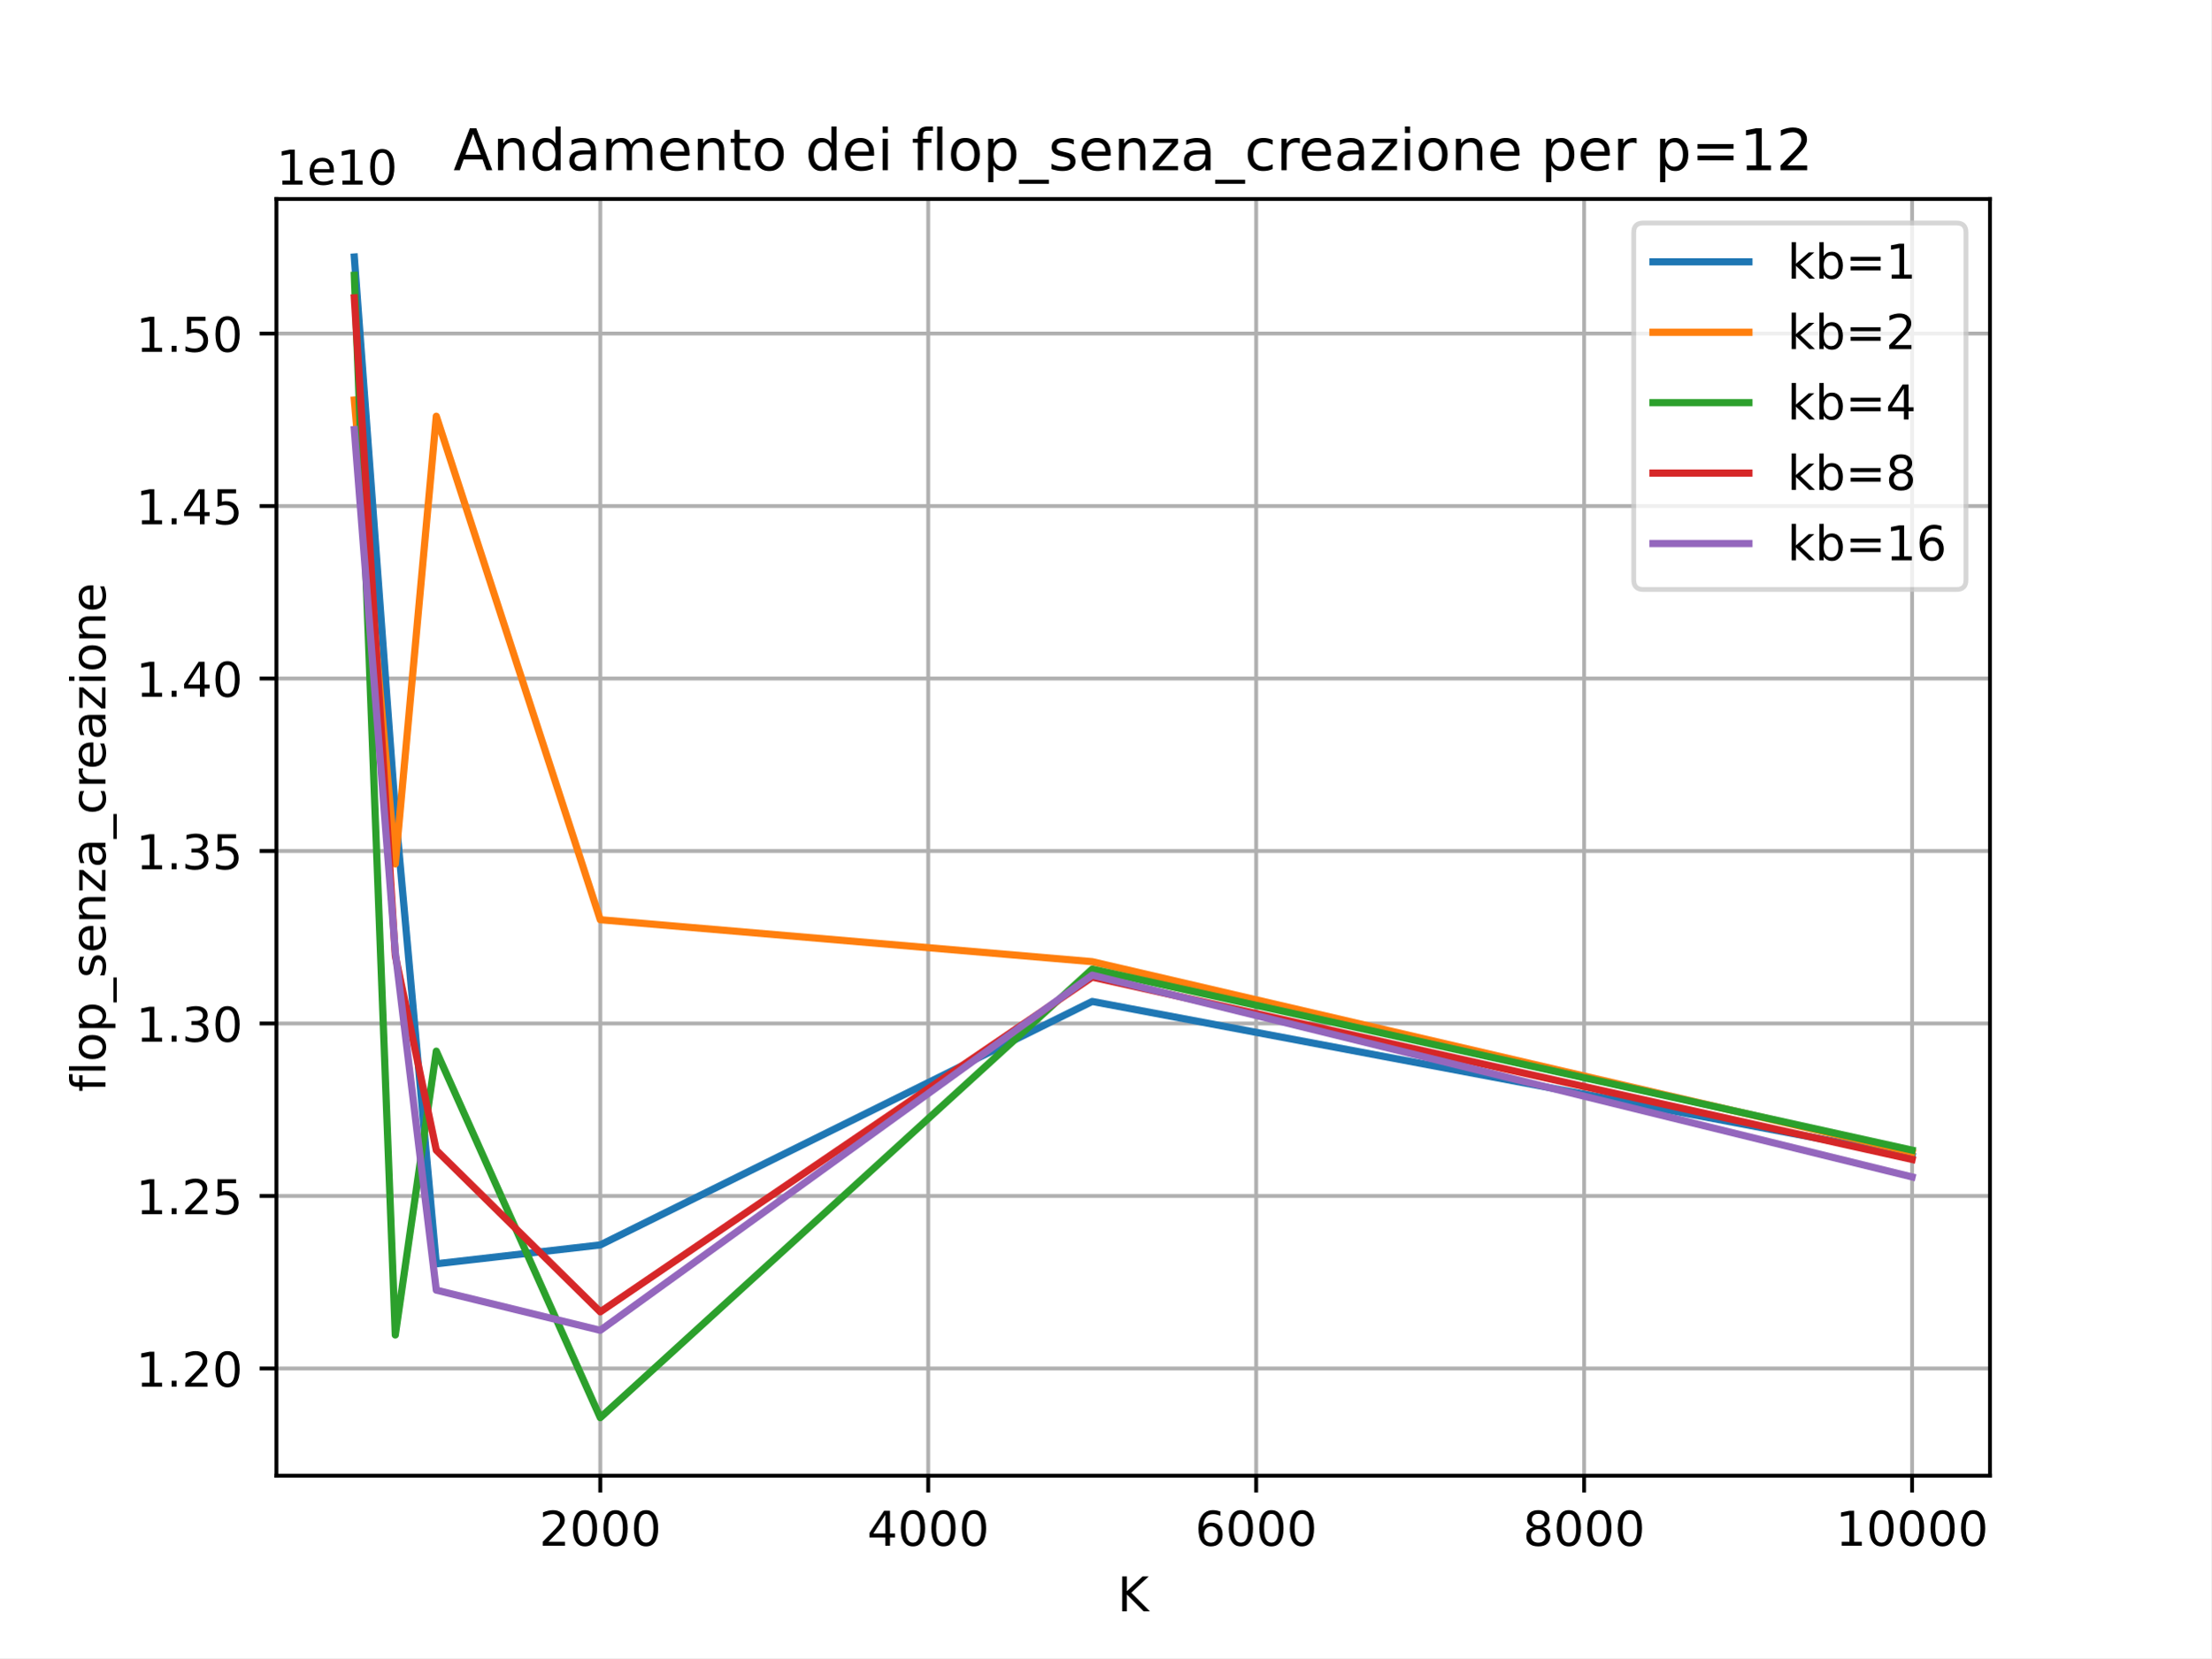
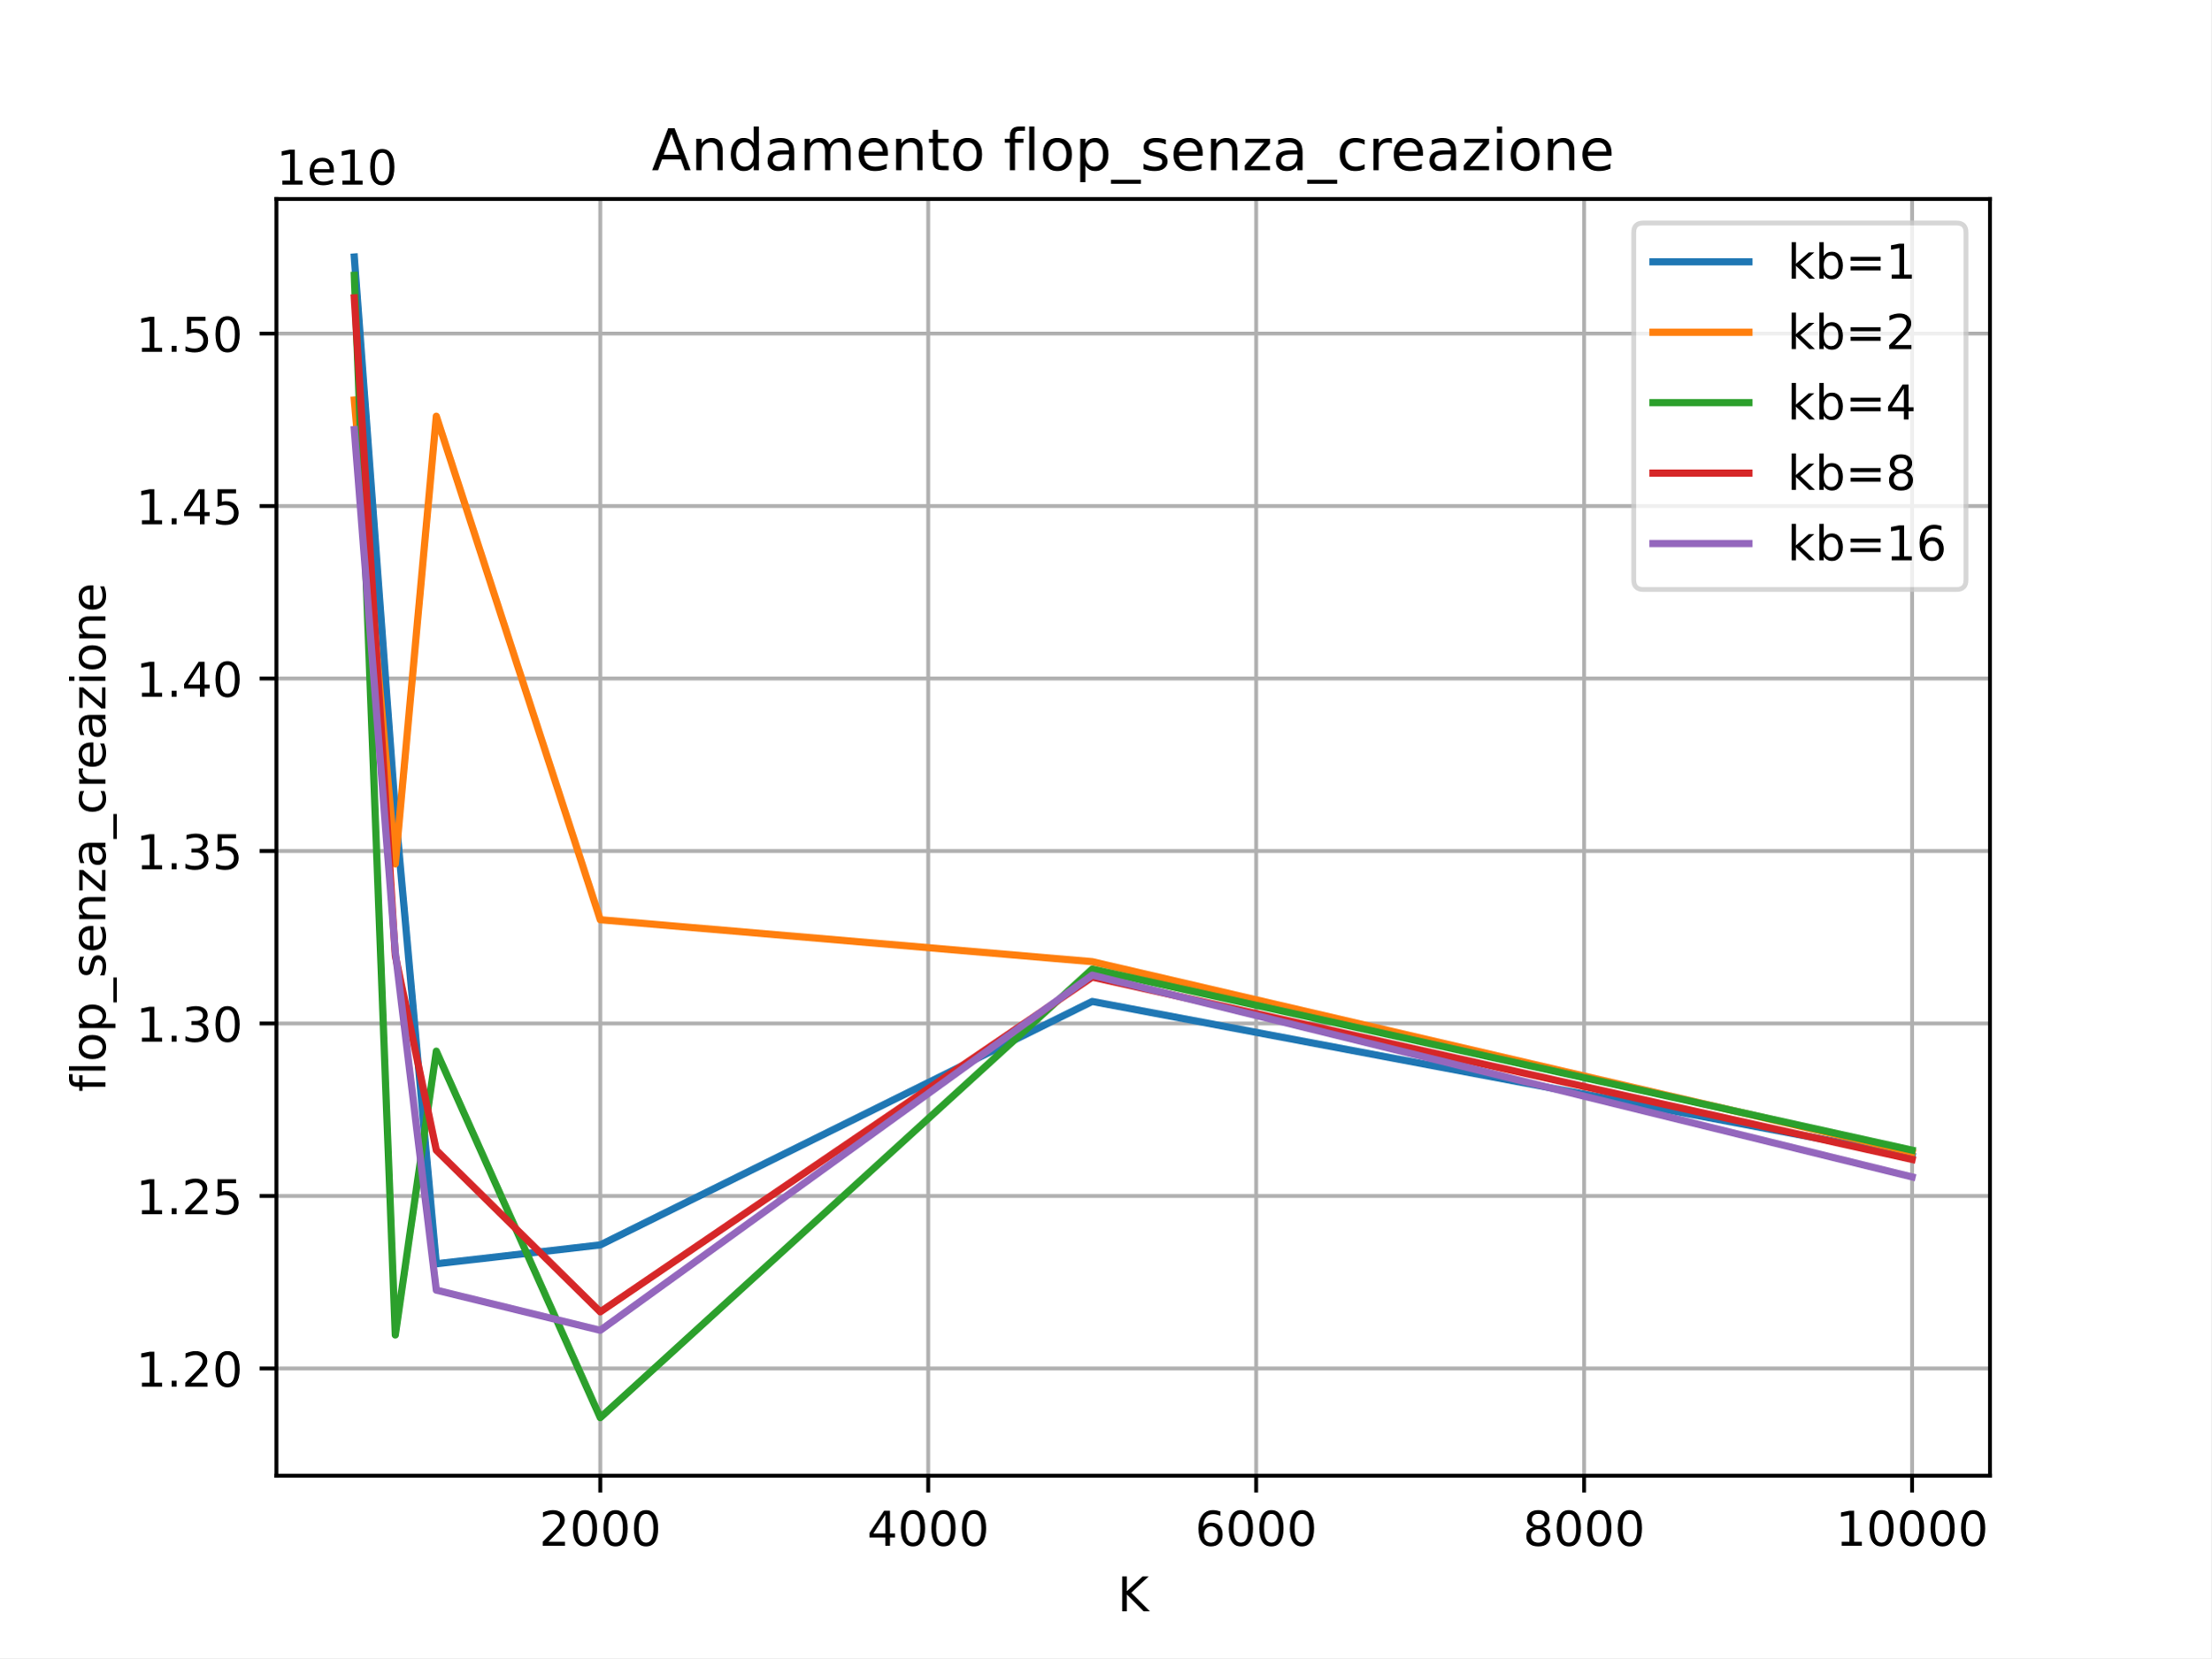
<svg xmlns="http://www.w3.org/2000/svg" xmlns:xlink="http://www.w3.org/1999/xlink" width="460.8pt" height="345.6pt" viewBox="0 0 460.8 345.6" version="1.1">
  <defs>
    <style type="text/css">*{stroke-linejoin: round; stroke-linecap: butt}</style>
  </defs>
  <g id="figure_1">
    <g id="patch_1">
      <path d="M 0 345.6  L 460.8 345.6  L 460.8 0  L 0 0  z " style="fill: #ffffff" />
    </g>
    <g id="axes_1">
      <g id="patch_2">
        <path d="M 57.6 307.584  L 414.72 307.584  L 414.72 41.472  L 57.6 41.472  z " style="fill: #ffffff" />
      </g>
      <g id="matplotlib.axis_1">
        <g id="xtick_1">
          <g id="line2d_1">
-             <path d="M 125.094 307.584  L 125.094 41.472  " clip-path="url(#pec895edf05)" style="fill: none; stroke: #b0b0b0; stroke-width: 0.8; stroke-linecap: square" />
+             <path d="M 125.094 307.584  L 125.094 41.472  " clip-path="url(#p3fd5d55b97)" style="fill: none; stroke: #b0b0b0; stroke-width: 0.8; stroke-linecap: square" />
          </g>
          <g id="line2d_2">
            <defs>
-               <path id="mecbd9fd671" d="M 0 0  L 0 3.5  " style="stroke: #000000; stroke-width: 0.8" />
+               <path id="m4b1c8479ac" d="M 0 0  L 0 3.5  " style="stroke: #000000; stroke-width: 0.8" />
            </defs>
            <g>
-               <use xlink:href="#mecbd9fd671" x="125.094" y="307.584" style="stroke: #000000; stroke-width: 0.8" />
+               <use xlink:href="#m4b1c8479ac" x="125.094" y="307.584" style="stroke: #000000; stroke-width: 0.8" />
            </g>
          </g>
          <g id="text_1">
            <g transform="translate(112.369 322.1824) scale(0.1 -0.1)">
              <defs>
                <path id="DejaVuSans-32" d="M 1228 531  L 3431 531  L 3431 0  L 469 0  L 469 531  Q 828 903 1448 1529  Q 2069 2156 2228 2338  Q 2531 2678 2651 2914  Q 2772 3150 2772 3378  Q 2772 3750 2511 3984  Q 2250 4219 1831 4219  Q 1534 4219 1204 4116  Q 875 4013 500 3803  L 500 4441  Q 881 4594 1212 4672  Q 1544 4750 1819 4750  Q 2544 4750 2975 4387  Q 3406 4025 3406 3419  Q 3406 3131 3298 2873  Q 3191 2616 2906 2266  Q 2828 2175 2409 1742  Q 1991 1309 1228 531  z " transform="scale(0.015625)" />
                <path id="DejaVuSans-30" d="M 2034 4250  Q 1547 4250 1301 3770  Q 1056 3291 1056 2328  Q 1056 1369 1301 889  Q 1547 409 2034 409  Q 2525 409 2770 889  Q 3016 1369 3016 2328  Q 3016 3291 2770 3770  Q 2525 4250 2034 4250  z M 2034 4750  Q 2819 4750 3233 4129  Q 3647 3509 3647 2328  Q 3647 1150 3233 529  Q 2819 -91 2034 -91  Q 1250 -91 836 529  Q 422 1150 422 2328  Q 422 3509 836 4129  Q 1250 4750 2034 4750  z " transform="scale(0.015625)" />
              </defs>
              <use xlink:href="#DejaVuSans-32" />
              <use xlink:href="#DejaVuSans-30" x="63.623" />
              <use xlink:href="#DejaVuSans-30" x="127.246" />
              <use xlink:href="#DejaVuSans-30" x="190.869" />
            </g>
          </g>
        </g>
        <g id="xtick_2">
          <g id="line2d_3">
-             <path d="M 193.442 307.584  L 193.442 41.472  " clip-path="url(#pec895edf05)" style="fill: none; stroke: #b0b0b0; stroke-width: 0.8; stroke-linecap: square" />
+             <path d="M 193.442 307.584  L 193.442 41.472  " clip-path="url(#p3fd5d55b97)" style="fill: none; stroke: #b0b0b0; stroke-width: 0.8; stroke-linecap: square" />
          </g>
          <g id="line2d_4">
            <g>
-               <use xlink:href="#mecbd9fd671" x="193.442" y="307.584" style="stroke: #000000; stroke-width: 0.8" />
+               <use xlink:href="#m4b1c8479ac" x="193.442" y="307.584" style="stroke: #000000; stroke-width: 0.8" />
            </g>
          </g>
          <g id="text_2">
            <g transform="translate(180.7173 322.1824) scale(0.1 -0.1)">
              <defs>
                <path id="DejaVuSans-34" d="M 2419 4116  L 825 1625  L 2419 1625  L 2419 4116  z M 2253 4666  L 3047 4666  L 3047 1625  L 3713 1625  L 3713 1100  L 3047 1100  L 3047 0  L 2419 0  L 2419 1100  L 313 1100  L 313 1709  L 2253 4666  z " transform="scale(0.015625)" />
              </defs>
              <use xlink:href="#DejaVuSans-34" />
              <use xlink:href="#DejaVuSans-30" x="63.623" />
              <use xlink:href="#DejaVuSans-30" x="127.246" />
              <use xlink:href="#DejaVuSans-30" x="190.869" />
            </g>
          </g>
        </g>
        <g id="xtick_3">
          <g id="line2d_5">
-             <path d="M 261.791 307.584  L 261.791 41.472  " clip-path="url(#pec895edf05)" style="fill: none; stroke: #b0b0b0; stroke-width: 0.8; stroke-linecap: square" />
+             <path d="M 261.791 307.584  L 261.791 41.472  " clip-path="url(#p3fd5d55b97)" style="fill: none; stroke: #b0b0b0; stroke-width: 0.8; stroke-linecap: square" />
          </g>
          <g id="line2d_6">
            <g>
-               <use xlink:href="#mecbd9fd671" x="261.791" y="307.584" style="stroke: #000000; stroke-width: 0.8" />
+               <use xlink:href="#m4b1c8479ac" x="261.791" y="307.584" style="stroke: #000000; stroke-width: 0.8" />
            </g>
          </g>
          <g id="text_3">
            <g transform="translate(249.0656 322.1824) scale(0.1 -0.1)">
              <defs>
                <path id="DejaVuSans-36" d="M 2113 2584  Q 1688 2584 1439 2293  Q 1191 2003 1191 1497  Q 1191 994 1439 701  Q 1688 409 2113 409  Q 2538 409 2786 701  Q 3034 994 3034 1497  Q 3034 2003 2786 2293  Q 2538 2584 2113 2584  z M 3366 4563  L 3366 3988  Q 3128 4100 2886 4159  Q 2644 4219 2406 4219  Q 1781 4219 1451 3797  Q 1122 3375 1075 2522  Q 1259 2794 1537 2939  Q 1816 3084 2150 3084  Q 2853 3084 3261 2657  Q 3669 2231 3669 1497  Q 3669 778 3244 343  Q 2819 -91 2113 -91  Q 1303 -91 875 529  Q 447 1150 447 2328  Q 447 3434 972 4092  Q 1497 4750 2381 4750  Q 2619 4750 2861 4703  Q 3103 4656 3366 4563  z " transform="scale(0.015625)" />
              </defs>
              <use xlink:href="#DejaVuSans-36" />
              <use xlink:href="#DejaVuSans-30" x="63.623" />
              <use xlink:href="#DejaVuSans-30" x="127.246" />
              <use xlink:href="#DejaVuSans-30" x="190.869" />
            </g>
          </g>
        </g>
        <g id="xtick_4">
          <g id="line2d_7">
-             <path d="M 330.139 307.584  L 330.139 41.472  " clip-path="url(#pec895edf05)" style="fill: none; stroke: #b0b0b0; stroke-width: 0.8; stroke-linecap: square" />
+             <path d="M 330.139 307.584  L 330.139 41.472  " clip-path="url(#p3fd5d55b97)" style="fill: none; stroke: #b0b0b0; stroke-width: 0.8; stroke-linecap: square" />
          </g>
          <g id="line2d_8">
            <g>
-               <use xlink:href="#mecbd9fd671" x="330.139" y="307.584" style="stroke: #000000; stroke-width: 0.8" />
+               <use xlink:href="#m4b1c8479ac" x="330.139" y="307.584" style="stroke: #000000; stroke-width: 0.8" />
            </g>
          </g>
          <g id="text_4">
            <g transform="translate(317.4139 322.1824) scale(0.1 -0.1)">
              <defs>
                <path id="DejaVuSans-38" d="M 2034 2216  Q 1584 2216 1326 1975  Q 1069 1734 1069 1313  Q 1069 891 1326 650  Q 1584 409 2034 409  Q 2484 409 2743 651  Q 3003 894 3003 1313  Q 3003 1734 2745 1975  Q 2488 2216 2034 2216  z M 1403 2484  Q 997 2584 770 2862  Q 544 3141 544 3541  Q 544 4100 942 4425  Q 1341 4750 2034 4750  Q 2731 4750 3128 4425  Q 3525 4100 3525 3541  Q 3525 3141 3298 2862  Q 3072 2584 2669 2484  Q 3125 2378 3379 2068  Q 3634 1759 3634 1313  Q 3634 634 3220 271  Q 2806 -91 2034 -91  Q 1263 -91 848 271  Q 434 634 434 1313  Q 434 1759 690 2068  Q 947 2378 1403 2484  z M 1172 3481  Q 1172 3119 1398 2916  Q 1625 2713 2034 2713  Q 2441 2713 2670 2916  Q 2900 3119 2900 3481  Q 2900 3844 2670 4047  Q 2441 4250 2034 4250  Q 1625 4250 1398 4047  Q 1172 3844 1172 3481  z " transform="scale(0.015625)" />
              </defs>
              <use xlink:href="#DejaVuSans-38" />
              <use xlink:href="#DejaVuSans-30" x="63.623" />
              <use xlink:href="#DejaVuSans-30" x="127.246" />
              <use xlink:href="#DejaVuSans-30" x="190.869" />
            </g>
          </g>
        </g>
        <g id="xtick_5">
          <g id="line2d_9">
-             <path d="M 398.487 307.584  L 398.487 41.472  " clip-path="url(#pec895edf05)" style="fill: none; stroke: #b0b0b0; stroke-width: 0.8; stroke-linecap: square" />
+             <path d="M 398.487 307.584  L 398.487 41.472  " clip-path="url(#p3fd5d55b97)" style="fill: none; stroke: #b0b0b0; stroke-width: 0.8; stroke-linecap: square" />
          </g>
          <g id="line2d_10">
            <g>
-               <use xlink:href="#mecbd9fd671" x="398.487" y="307.584" style="stroke: #000000; stroke-width: 0.8" />
+               <use xlink:href="#m4b1c8479ac" x="398.487" y="307.584" style="stroke: #000000; stroke-width: 0.8" />
            </g>
          </g>
          <g id="text_5">
            <g transform="translate(382.581 322.1824) scale(0.1 -0.1)">
              <defs>
                <path id="DejaVuSans-31" d="M 794 531  L 1825 531  L 1825 4091  L 703 3866  L 703 4441  L 1819 4666  L 2450 4666  L 2450 531  L 3481 531  L 3481 0  L 794 0  L 794 531  z " transform="scale(0.015625)" />
              </defs>
              <use xlink:href="#DejaVuSans-31" />
              <use xlink:href="#DejaVuSans-30" x="63.623" />
              <use xlink:href="#DejaVuSans-30" x="127.246" />
              <use xlink:href="#DejaVuSans-30" x="190.869" />
              <use xlink:href="#DejaVuSans-30" x="254.492" />
            </g>
          </g>
        </g>
        <g id="text_6">
          <g transform="translate(232.8811 335.8606) scale(0.1 -0.1)">
            <defs>
              <path id="DejaVuSans-4b" d="M 628 4666  L 1259 4666  L 1259 2694  L 3353 4666  L 4166 4666  L 1850 2491  L 4331 0  L 3500 0  L 1259 2247  L 1259 0  L 628 0  L 628 4666  z " transform="scale(0.015625)" />
            </defs>
            <use xlink:href="#DejaVuSans-4b" />
          </g>
        </g>
      </g>
      <g id="matplotlib.axis_2">
        <g id="ytick_1">
          <g id="line2d_11">
-             <path d="M 57.6 285.235  L 414.72 285.235  " clip-path="url(#pec895edf05)" style="fill: none; stroke: #b0b0b0; stroke-width: 0.8; stroke-linecap: square" />
+             <path d="M 57.6 285.235  L 414.72 285.235  " clip-path="url(#p3fd5d55b97)" style="fill: none; stroke: #b0b0b0; stroke-width: 0.8; stroke-linecap: square" />
          </g>
          <g id="line2d_12">
            <defs>
-               <path id="m262ede7fc2" d="M 0 0  L -3.5 0  " style="stroke: #000000; stroke-width: 0.8" />
+               <path id="mabde532bb2" d="M 0 0  L -3.5 0  " style="stroke: #000000; stroke-width: 0.8" />
            </defs>
            <g>
-               <use xlink:href="#m262ede7fc2" x="57.6" y="285.235" style="stroke: #000000; stroke-width: 0.8" />
+               <use xlink:href="#mabde532bb2" x="57.6" y="285.235" style="stroke: #000000; stroke-width: 0.8" />
            </g>
          </g>
          <g id="text_7">
            <g transform="translate(28.33438 289.0342) scale(0.1 -0.1)">
              <defs>
                <path id="DejaVuSans-2e" d="M 684 794  L 1344 794  L 1344 0  L 684 0  L 684 794  z " transform="scale(0.015625)" />
              </defs>
              <use xlink:href="#DejaVuSans-31" />
              <use xlink:href="#DejaVuSans-2e" x="63.623" />
              <use xlink:href="#DejaVuSans-32" x="95.41" />
              <use xlink:href="#DejaVuSans-30" x="159.033" />
            </g>
          </g>
        </g>
        <g id="ytick_2">
          <g id="line2d_13">
-             <path d="M 57.6 249.282  L 414.72 249.282  " clip-path="url(#pec895edf05)" style="fill: none; stroke: #b0b0b0; stroke-width: 0.8; stroke-linecap: square" />
+             <path d="M 57.6 249.282  L 414.72 249.282  " clip-path="url(#p3fd5d55b97)" style="fill: none; stroke: #b0b0b0; stroke-width: 0.8; stroke-linecap: square" />
          </g>
          <g id="line2d_14">
            <g>
-               <use xlink:href="#m262ede7fc2" x="57.6" y="249.282" style="stroke: #000000; stroke-width: 0.8" />
+               <use xlink:href="#mabde532bb2" x="57.6" y="249.282" style="stroke: #000000; stroke-width: 0.8" />
            </g>
          </g>
          <g id="text_8">
            <g transform="translate(28.33438 253.0813) scale(0.1 -0.1)">
              <defs>
                <path id="DejaVuSans-35" d="M 691 4666  L 3169 4666  L 3169 4134  L 1269 4134  L 1269 2991  Q 1406 3038 1543 3061  Q 1681 3084 1819 3084  Q 2600 3084 3056 2656  Q 3513 2228 3513 1497  Q 3513 744 3044 326  Q 2575 -91 1722 -91  Q 1428 -91 1123 -41  Q 819 9 494 109  L 494 744  Q 775 591 1075 516  Q 1375 441 1709 441  Q 2250 441 2565 725  Q 2881 1009 2881 1497  Q 2881 1984 2565 2268  Q 2250 2553 1709 2553  Q 1456 2553 1204 2497  Q 953 2441 691 2322  L 691 4666  z " transform="scale(0.015625)" />
              </defs>
              <use xlink:href="#DejaVuSans-31" />
              <use xlink:href="#DejaVuSans-2e" x="63.623" />
              <use xlink:href="#DejaVuSans-32" x="95.41" />
              <use xlink:href="#DejaVuSans-35" x="159.033" />
            </g>
          </g>
        </g>
        <g id="ytick_3">
          <g id="line2d_15">
-             <path d="M 57.6 213.329  L 414.72 213.329  " clip-path="url(#pec895edf05)" style="fill: none; stroke: #b0b0b0; stroke-width: 0.8; stroke-linecap: square" />
+             <path d="M 57.6 213.329  L 414.72 213.329  " clip-path="url(#p3fd5d55b97)" style="fill: none; stroke: #b0b0b0; stroke-width: 0.8; stroke-linecap: square" />
          </g>
          <g id="line2d_16">
            <g>
-               <use xlink:href="#m262ede7fc2" x="57.6" y="213.329" style="stroke: #000000; stroke-width: 0.8" />
+               <use xlink:href="#mabde532bb2" x="57.6" y="213.329" style="stroke: #000000; stroke-width: 0.8" />
            </g>
          </g>
          <g id="text_9">
            <g transform="translate(28.33438 217.1284) scale(0.1 -0.1)">
              <defs>
                <path id="DejaVuSans-33" d="M 2597 2516  Q 3050 2419 3304 2112  Q 3559 1806 3559 1356  Q 3559 666 3084 287  Q 2609 -91 1734 -91  Q 1441 -91 1130 -33  Q 819 25 488 141  L 488 750  Q 750 597 1062 519  Q 1375 441 1716 441  Q 2309 441 2620 675  Q 2931 909 2931 1356  Q 2931 1769 2642 2001  Q 2353 2234 1838 2234  L 1294 2234  L 1294 2753  L 1863 2753  Q 2328 2753 2575 2939  Q 2822 3125 2822 3475  Q 2822 3834 2567 4026  Q 2313 4219 1838 4219  Q 1578 4219 1281 4162  Q 984 4106 628 3988  L 628 4550  Q 988 4650 1302 4700  Q 1616 4750 1894 4750  Q 2613 4750 3031 4423  Q 3450 4097 3450 3541  Q 3450 3153 3228 2886  Q 3006 2619 2597 2516  z " transform="scale(0.015625)" />
              </defs>
              <use xlink:href="#DejaVuSans-31" />
              <use xlink:href="#DejaVuSans-2e" x="63.623" />
              <use xlink:href="#DejaVuSans-33" x="95.41" />
              <use xlink:href="#DejaVuSans-30" x="159.033" />
            </g>
          </g>
        </g>
        <g id="ytick_4">
          <g id="line2d_17">
-             <path d="M 57.6 177.376  L 414.72 177.376  " clip-path="url(#pec895edf05)" style="fill: none; stroke: #b0b0b0; stroke-width: 0.8; stroke-linecap: square" />
+             <path d="M 57.6 177.376  L 414.72 177.376  " clip-path="url(#p3fd5d55b97)" style="fill: none; stroke: #b0b0b0; stroke-width: 0.8; stroke-linecap: square" />
          </g>
          <g id="line2d_18">
            <g>
-               <use xlink:href="#m262ede7fc2" x="57.6" y="177.376" style="stroke: #000000; stroke-width: 0.8" />
+               <use xlink:href="#mabde532bb2" x="57.6" y="177.376" style="stroke: #000000; stroke-width: 0.8" />
            </g>
          </g>
          <g id="text_10">
            <g transform="translate(28.33438 181.1755) scale(0.1 -0.1)">
              <use xlink:href="#DejaVuSans-31" />
              <use xlink:href="#DejaVuSans-2e" x="63.623" />
              <use xlink:href="#DejaVuSans-33" x="95.41" />
              <use xlink:href="#DejaVuSans-35" x="159.033" />
            </g>
          </g>
        </g>
        <g id="ytick_5">
          <g id="line2d_19">
-             <path d="M 57.6 141.423  L 414.72 141.423  " clip-path="url(#pec895edf05)" style="fill: none; stroke: #b0b0b0; stroke-width: 0.8; stroke-linecap: square" />
+             <path d="M 57.6 141.423  L 414.72 141.423  " clip-path="url(#p3fd5d55b97)" style="fill: none; stroke: #b0b0b0; stroke-width: 0.8; stroke-linecap: square" />
          </g>
          <g id="line2d_20">
            <g>
-               <use xlink:href="#m262ede7fc2" x="57.6" y="141.423" style="stroke: #000000; stroke-width: 0.8" />
+               <use xlink:href="#mabde532bb2" x="57.6" y="141.423" style="stroke: #000000; stroke-width: 0.8" />
            </g>
          </g>
          <g id="text_11">
            <g transform="translate(28.33438 145.2226) scale(0.1 -0.1)">
              <use xlink:href="#DejaVuSans-31" />
              <use xlink:href="#DejaVuSans-2e" x="63.623" />
              <use xlink:href="#DejaVuSans-34" x="95.41" />
              <use xlink:href="#DejaVuSans-30" x="159.033" />
            </g>
          </g>
        </g>
        <g id="ytick_6">
          <g id="line2d_21">
-             <path d="M 57.6 105.47  L 414.72 105.47  " clip-path="url(#pec895edf05)" style="fill: none; stroke: #b0b0b0; stroke-width: 0.8; stroke-linecap: square" />
+             <path d="M 57.6 105.47  L 414.72 105.47  " clip-path="url(#p3fd5d55b97)" style="fill: none; stroke: #b0b0b0; stroke-width: 0.8; stroke-linecap: square" />
          </g>
          <g id="line2d_22">
            <g>
-               <use xlink:href="#m262ede7fc2" x="57.6" y="105.47" style="stroke: #000000; stroke-width: 0.8" />
+               <use xlink:href="#mabde532bb2" x="57.6" y="105.47" style="stroke: #000000; stroke-width: 0.8" />
            </g>
          </g>
          <g id="text_12">
            <g transform="translate(28.33438 109.2697) scale(0.1 -0.1)">
              <use xlink:href="#DejaVuSans-31" />
              <use xlink:href="#DejaVuSans-2e" x="63.623" />
              <use xlink:href="#DejaVuSans-34" x="95.41" />
              <use xlink:href="#DejaVuSans-35" x="159.033" />
            </g>
          </g>
        </g>
        <g id="ytick_7">
          <g id="line2d_23">
-             <path d="M 57.6 69.518  L 414.72 69.518  " clip-path="url(#pec895edf05)" style="fill: none; stroke: #b0b0b0; stroke-width: 0.8; stroke-linecap: square" />
+             <path d="M 57.6 69.518  L 414.72 69.518  " clip-path="url(#p3fd5d55b97)" style="fill: none; stroke: #b0b0b0; stroke-width: 0.8; stroke-linecap: square" />
          </g>
          <g id="line2d_24">
            <g>
-               <use xlink:href="#m262ede7fc2" x="57.6" y="69.518" style="stroke: #000000; stroke-width: 0.8" />
+               <use xlink:href="#mabde532bb2" x="57.6" y="69.518" style="stroke: #000000; stroke-width: 0.8" />
            </g>
          </g>
          <g id="text_13">
            <g transform="translate(28.33438 73.3168) scale(0.1 -0.1)">
              <use xlink:href="#DejaVuSans-31" />
              <use xlink:href="#DejaVuSans-2e" x="63.623" />
              <use xlink:href="#DejaVuSans-35" x="95.41" />
              <use xlink:href="#DejaVuSans-30" x="159.033" />
            </g>
          </g>
        </g>
        <g id="text_14">
          <g transform="translate(21.97656 227.5999) rotate(-90) scale(0.1 -0.1)">
            <defs>
              <path id="DejaVuSans-66" d="M 2375 4863  L 2375 4384  L 1825 4384  Q 1516 4384 1395 4259  Q 1275 4134 1275 3809  L 1275 3500  L 2222 3500  L 2222 3053  L 1275 3053  L 1275 0  L 697 0  L 697 3053  L 147 3053  L 147 3500  L 697 3500  L 697 3744  Q 697 4328 969 4595  Q 1241 4863 1831 4863  L 2375 4863  z " transform="scale(0.015625)" />
              <path id="DejaVuSans-6c" d="M 603 4863  L 1178 4863  L 1178 0  L 603 0  L 603 4863  z " transform="scale(0.015625)" />
              <path id="DejaVuSans-6f" d="M 1959 3097  Q 1497 3097 1228 2736  Q 959 2375 959 1747  Q 959 1119 1226 758  Q 1494 397 1959 397  Q 2419 397 2687 759  Q 2956 1122 2956 1747  Q 2956 2369 2687 2733  Q 2419 3097 1959 3097  z M 1959 3584  Q 2709 3584 3137 3096  Q 3566 2609 3566 1747  Q 3566 888 3137 398  Q 2709 -91 1959 -91  Q 1206 -91 779 398  Q 353 888 353 1747  Q 353 2609 779 3096  Q 1206 3584 1959 3584  z " transform="scale(0.015625)" />
              <path id="DejaVuSans-70" d="M 1159 525  L 1159 -1331  L 581 -1331  L 581 3500  L 1159 3500  L 1159 2969  Q 1341 3281 1617 3432  Q 1894 3584 2278 3584  Q 2916 3584 3314 3078  Q 3713 2572 3713 1747  Q 3713 922 3314 415  Q 2916 -91 2278 -91  Q 1894 -91 1617 61  Q 1341 213 1159 525  z M 3116 1747  Q 3116 2381 2855 2742  Q 2594 3103 2138 3103  Q 1681 3103 1420 2742  Q 1159 2381 1159 1747  Q 1159 1113 1420 752  Q 1681 391 2138 391  Q 2594 391 2855 752  Q 3116 1113 3116 1747  z " transform="scale(0.015625)" />
              <path id="DejaVuSans-5f" d="M 3263 -1063  L 3263 -1509  L -63 -1509  L -63 -1063  L 3263 -1063  z " transform="scale(0.015625)" />
              <path id="DejaVuSans-73" d="M 2834 3397  L 2834 2853  Q 2591 2978 2328 3040  Q 2066 3103 1784 3103  Q 1356 3103 1142 2972  Q 928 2841 928 2578  Q 928 2378 1081 2264  Q 1234 2150 1697 2047  L 1894 2003  Q 2506 1872 2764 1633  Q 3022 1394 3022 966  Q 3022 478 2636 193  Q 2250 -91 1575 -91  Q 1294 -91 989 -36  Q 684 19 347 128  L 347 722  Q 666 556 975 473  Q 1284 391 1588 391  Q 1994 391 2212 530  Q 2431 669 2431 922  Q 2431 1156 2273 1281  Q 2116 1406 1581 1522  L 1381 1569  Q 847 1681 609 1914  Q 372 2147 372 2553  Q 372 3047 722 3315  Q 1072 3584 1716 3584  Q 2034 3584 2315 3537  Q 2597 3491 2834 3397  z " transform="scale(0.015625)" />
              <path id="DejaVuSans-65" d="M 3597 1894  L 3597 1613  L 953 1613  Q 991 1019 1311 708  Q 1631 397 2203 397  Q 2534 397 2845 478  Q 3156 559 3463 722  L 3463 178  Q 3153 47 2828 -22  Q 2503 -91 2169 -91  Q 1331 -91 842 396  Q 353 884 353 1716  Q 353 2575 817 3079  Q 1281 3584 2069 3584  Q 2775 3584 3186 3129  Q 3597 2675 3597 1894  z M 3022 2063  Q 3016 2534 2758 2815  Q 2500 3097 2075 3097  Q 1594 3097 1305 2825  Q 1016 2553 972 2059  L 3022 2063  z " transform="scale(0.015625)" />
              <path id="DejaVuSans-6e" d="M 3513 2113  L 3513 0  L 2938 0  L 2938 2094  Q 2938 2591 2744 2837  Q 2550 3084 2163 3084  Q 1697 3084 1428 2787  Q 1159 2491 1159 1978  L 1159 0  L 581 0  L 581 3500  L 1159 3500  L 1159 2956  Q 1366 3272 1645 3428  Q 1925 3584 2291 3584  Q 2894 3584 3203 3211  Q 3513 2838 3513 2113  z " transform="scale(0.015625)" />
              <path id="DejaVuSans-7a" d="M 353 3500  L 3084 3500  L 3084 2975  L 922 459  L 3084 459  L 3084 0  L 275 0  L 275 525  L 2438 3041  L 353 3041  L 353 3500  z " transform="scale(0.015625)" />
              <path id="DejaVuSans-61" d="M 2194 1759  Q 1497 1759 1228 1600  Q 959 1441 959 1056  Q 959 750 1161 570  Q 1363 391 1709 391  Q 2188 391 2477 730  Q 2766 1069 2766 1631  L 2766 1759  L 2194 1759  z M 3341 1997  L 3341 0  L 2766 0  L 2766 531  Q 2569 213 2275 61  Q 1981 -91 1556 -91  Q 1019 -91 701 211  Q 384 513 384 1019  Q 384 1609 779 1909  Q 1175 2209 1959 2209  L 2766 2209  L 2766 2266  Q 2766 2663 2505 2880  Q 2244 3097 1772 3097  Q 1472 3097 1187 3025  Q 903 2953 641 2809  L 641 3341  Q 956 3463 1253 3523  Q 1550 3584 1831 3584  Q 2591 3584 2966 3190  Q 3341 2797 3341 1997  z " transform="scale(0.015625)" />
              <path id="DejaVuSans-63" d="M 3122 3366  L 3122 2828  Q 2878 2963 2633 3030  Q 2388 3097 2138 3097  Q 1578 3097 1268 2742  Q 959 2388 959 1747  Q 959 1106 1268 751  Q 1578 397 2138 397  Q 2388 397 2633 464  Q 2878 531 3122 666  L 3122 134  Q 2881 22 2623 -34  Q 2366 -91 2075 -91  Q 1284 -91 818 406  Q 353 903 353 1747  Q 353 2603 823 3093  Q 1294 3584 2113 3584  Q 2378 3584 2631 3529  Q 2884 3475 3122 3366  z " transform="scale(0.015625)" />
              <path id="DejaVuSans-72" d="M 2631 2963  Q 2534 3019 2420 3045  Q 2306 3072 2169 3072  Q 1681 3072 1420 2755  Q 1159 2438 1159 1844  L 1159 0  L 581 0  L 581 3500  L 1159 3500  L 1159 2956  Q 1341 3275 1631 3429  Q 1922 3584 2338 3584  Q 2397 3584 2469 3576  Q 2541 3569 2628 3553  L 2631 2963  z " transform="scale(0.015625)" />
              <path id="DejaVuSans-69" d="M 603 3500  L 1178 3500  L 1178 0  L 603 0  L 603 3500  z M 603 4863  L 1178 4863  L 1178 4134  L 603 4134  L 603 4863  z " transform="scale(0.015625)" />
            </defs>
            <use xlink:href="#DejaVuSans-66" />
            <use xlink:href="#DejaVuSans-6c" x="35.205" />
            <use xlink:href="#DejaVuSans-6f" x="62.988" />
            <use xlink:href="#DejaVuSans-70" x="124.17" />
            <use xlink:href="#DejaVuSans-5f" x="187.646" />
            <use xlink:href="#DejaVuSans-73" x="237.646" />
            <use xlink:href="#DejaVuSans-65" x="289.746" />
            <use xlink:href="#DejaVuSans-6e" x="351.27" />
            <use xlink:href="#DejaVuSans-7a" x="414.648" />
            <use xlink:href="#DejaVuSans-61" x="467.139" />
            <use xlink:href="#DejaVuSans-5f" x="528.418" />
            <use xlink:href="#DejaVuSans-63" x="578.418" />
            <use xlink:href="#DejaVuSans-72" x="633.398" />
            <use xlink:href="#DejaVuSans-65" x="672.262" />
            <use xlink:href="#DejaVuSans-61" x="733.785" />
            <use xlink:href="#DejaVuSans-7a" x="795.064" />
            <use xlink:href="#DejaVuSans-69" x="847.555" />
            <use xlink:href="#DejaVuSans-6f" x="875.338" />
            <use xlink:href="#DejaVuSans-6e" x="936.52" />
            <use xlink:href="#DejaVuSans-65" x="999.898" />
          </g>
        </g>
        <g id="text_15">
          <g transform="translate(57.6 38.472) scale(0.1 -0.1)">
            <use xlink:href="#DejaVuSans-31" />
            <use xlink:href="#DejaVuSans-65" x="63.623" />
            <use xlink:href="#DejaVuSans-31" x="125.146" />
            <use xlink:href="#DejaVuSans-30" x="188.77" />
          </g>
        </g>
      </g>
      <g id="line2d_25">
-         <path d="M 73.833 53.568  L 82.376 168.968  L 90.92 263.419  L 125.094 259.486  L 227.616 208.734  L 398.487 240.962  " clip-path="url(#pec895edf05)" style="fill: none; stroke: #1f77b4; stroke-width: 1.5; stroke-linecap: square" />
+         <path d="M 73.833 53.568  L 82.376 168.968  L 90.92 263.419  L 125.094 259.486  L 227.616 208.734  L 398.487 240.962  " clip-path="url(#p3fd5d55b97)" style="fill: none; stroke: #1f77b4; stroke-width: 1.5; stroke-linecap: square" />
      </g>
      <g id="line2d_26">
-         <path d="M 73.833 83.37  L 82.376 180.067  L 90.92 86.756  L 125.094 191.701  L 227.616 200.445  L 398.487 240.168  " clip-path="url(#pec895edf05)" style="fill: none; stroke: #ff7f0e; stroke-width: 1.5; stroke-linecap: square" />
+         <path d="M 73.833 83.37  L 82.376 180.067  L 90.92 86.756  L 125.094 191.701  L 227.616 200.445  L 398.487 240.168  " clip-path="url(#p3fd5d55b97)" style="fill: none; stroke: #ff7f0e; stroke-width: 1.5; stroke-linecap: square" />
      </g>
      <g id="line2d_27">
-         <path d="M 73.833 57.38  L 82.376 278.255  L 90.92 219.097  L 125.094 295.488  L 227.616 201.995  L 398.487 239.731  " clip-path="url(#pec895edf05)" style="fill: none; stroke: #2ca02c; stroke-width: 1.5; stroke-linecap: square" />
+         <path d="M 73.833 57.38  L 82.376 278.255  L 90.92 219.097  L 125.094 295.488  L 227.616 201.995  L 398.487 239.731  " clip-path="url(#p3fd5d55b97)" style="fill: none; stroke: #2ca02c; stroke-width: 1.5; stroke-linecap: square" />
      </g>
      <g id="line2d_28">
-         <path d="M 73.833 62.065  L 82.376 199.197  L 90.92 239.736  L 125.094 273.436  L 227.616 203.665  L 398.487 241.67  " clip-path="url(#pec895edf05)" style="fill: none; stroke: #d62728; stroke-width: 1.5; stroke-linecap: square" />
+         <path d="M 73.833 62.065  L 82.376 199.197  L 90.92 239.736  L 125.094 273.436  L 227.616 203.665  L 398.487 241.67  " clip-path="url(#p3fd5d55b97)" style="fill: none; stroke: #d62728; stroke-width: 1.5; stroke-linecap: square" />
      </g>
      <g id="line2d_29">
-         <path d="M 73.833 89.533  L 82.376 198.408  L 90.92 268.908  L 125.094 277.283  L 227.616 203.256  L 398.487 245.313  " clip-path="url(#pec895edf05)" style="fill: none; stroke: #9467bd; stroke-width: 1.5; stroke-linecap: square" />
+         <path d="M 73.833 89.533  L 82.376 198.408  L 90.92 268.908  L 125.094 277.283  L 227.616 203.256  L 398.487 245.313  " clip-path="url(#p3fd5d55b97)" style="fill: none; stroke: #9467bd; stroke-width: 1.5; stroke-linecap: square" />
      </g>
      <g id="patch_3">
        <path d="M 57.6 307.584  L 57.6 41.472  " style="fill: none; stroke: #000000; stroke-width: 0.8; stroke-linejoin: miter; stroke-linecap: square" />
      </g>
      <g id="patch_4">
        <path d="M 414.72 307.584  L 414.72 41.472  " style="fill: none; stroke: #000000; stroke-width: 0.8; stroke-linejoin: miter; stroke-linecap: square" />
      </g>
      <g id="patch_5">
        <path d="M 57.6 307.584  L 414.72 307.584  " style="fill: none; stroke: #000000; stroke-width: 0.8; stroke-linejoin: miter; stroke-linecap: square" />
      </g>
      <g id="patch_6">
        <path d="M 57.6 41.472  L 414.72 41.472  " style="fill: none; stroke: #000000; stroke-width: 0.8; stroke-linejoin: miter; stroke-linecap: square" />
      </g>
      <g id="text_16">
-         <g transform="translate(94.48406 35.472) scale(0.12 -0.12)">
+         <g transform="translate(135.8119 35.472) scale(0.12 -0.12)">
          <defs>
            <path id="DejaVuSans-41" d="M 2188 4044  L 1331 1722  L 3047 1722  L 2188 4044  z M 1831 4666  L 2547 4666  L 4325 0  L 3669 0  L 3244 1197  L 1141 1197  L 716 0  L 50 0  L 1831 4666  z " transform="scale(0.015625)" />
            <path id="DejaVuSans-64" d="M 2906 2969  L 2906 4863  L 3481 4863  L 3481 0  L 2906 0  L 2906 525  Q 2725 213 2448 61  Q 2172 -91 1784 -91  Q 1150 -91 751 415  Q 353 922 353 1747  Q 353 2572 751 3078  Q 1150 3584 1784 3584  Q 2172 3584 2448 3432  Q 2725 3281 2906 2969  z M 947 1747  Q 947 1113 1208 752  Q 1469 391 1925 391  Q 2381 391 2643 752  Q 2906 1113 2906 1747  Q 2906 2381 2643 2742  Q 2381 3103 1925 3103  Q 1469 3103 1208 2742  Q 947 2381 947 1747  z " transform="scale(0.015625)" />
            <path id="DejaVuSans-6d" d="M 3328 2828  Q 3544 3216 3844 3400  Q 4144 3584 4550 3584  Q 5097 3584 5394 3201  Q 5691 2819 5691 2113  L 5691 0  L 5113 0  L 5113 2094  Q 5113 2597 4934 2840  Q 4756 3084 4391 3084  Q 3944 3084 3684 2787  Q 3425 2491 3425 1978  L 3425 0  L 2847 0  L 2847 2094  Q 2847 2600 2669 2842  Q 2491 3084 2119 3084  Q 1678 3084 1418 2786  Q 1159 2488 1159 1978  L 1159 0  L 581 0  L 581 3500  L 1159 3500  L 1159 2956  Q 1356 3278 1631 3431  Q 1906 3584 2284 3584  Q 2666 3584 2933 3390  Q 3200 3197 3328 2828  z " transform="scale(0.015625)" />
            <path id="DejaVuSans-74" d="M 1172 4494  L 1172 3500  L 2356 3500  L 2356 3053  L 1172 3053  L 1172 1153  Q 1172 725 1289 603  Q 1406 481 1766 481  L 2356 481  L 2356 0  L 1766 0  Q 1100 0 847 248  Q 594 497 594 1153  L 594 3053  L 172 3053  L 172 3500  L 594 3500  L 594 4494  L 1172 4494  z " transform="scale(0.015625)" />
            <path id="DejaVuSans-20" transform="scale(0.015625)" />
-             <path id="DejaVuSans-3d" d="M 678 2906  L 4684 2906  L 4684 2381  L 678 2381  L 678 2906  z M 678 1631  L 4684 1631  L 4684 1100  L 678 1100  L 678 1631  z " transform="scale(0.015625)" />
          </defs>
          <use xlink:href="#DejaVuSans-41" />
          <use xlink:href="#DejaVuSans-6e" x="68.408" />
          <use xlink:href="#DejaVuSans-64" x="131.787" />
          <use xlink:href="#DejaVuSans-61" x="195.264" />
          <use xlink:href="#DejaVuSans-6d" x="256.543" />
          <use xlink:href="#DejaVuSans-65" x="353.955" />
          <use xlink:href="#DejaVuSans-6e" x="415.479" />
          <use xlink:href="#DejaVuSans-74" x="478.857" />
          <use xlink:href="#DejaVuSans-6f" x="518.066" />
          <use xlink:href="#DejaVuSans-20" x="579.248" />
-           <use xlink:href="#DejaVuSans-64" x="611.035" />
-           <use xlink:href="#DejaVuSans-65" x="674.512" />
-           <use xlink:href="#DejaVuSans-69" x="736.035" />
-           <use xlink:href="#DejaVuSans-20" x="763.818" />
-           <use xlink:href="#DejaVuSans-66" x="795.605" />
-           <use xlink:href="#DejaVuSans-6c" x="830.811" />
-           <use xlink:href="#DejaVuSans-6f" x="858.594" />
-           <use xlink:href="#DejaVuSans-70" x="919.775" />
-           <use xlink:href="#DejaVuSans-5f" x="983.252" />
-           <use xlink:href="#DejaVuSans-73" x="1033.252" />
-           <use xlink:href="#DejaVuSans-65" x="1085.352" />
-           <use xlink:href="#DejaVuSans-6e" x="1146.875" />
-           <use xlink:href="#DejaVuSans-7a" x="1210.254" />
-           <use xlink:href="#DejaVuSans-61" x="1262.744" />
-           <use xlink:href="#DejaVuSans-5f" x="1324.023" />
-           <use xlink:href="#DejaVuSans-63" x="1374.023" />
-           <use xlink:href="#DejaVuSans-72" x="1429.004" />
-           <use xlink:href="#DejaVuSans-65" x="1467.867" />
-           <use xlink:href="#DejaVuSans-61" x="1529.391" />
-           <use xlink:href="#DejaVuSans-7a" x="1590.67" />
-           <use xlink:href="#DejaVuSans-69" x="1643.16" />
-           <use xlink:href="#DejaVuSans-6f" x="1670.943" />
-           <use xlink:href="#DejaVuSans-6e" x="1732.125" />
-           <use xlink:href="#DejaVuSans-65" x="1795.504" />
-           <use xlink:href="#DejaVuSans-20" x="1857.027" />
-           <use xlink:href="#DejaVuSans-70" x="1888.814" />
-           <use xlink:href="#DejaVuSans-65" x="1952.291" />
-           <use xlink:href="#DejaVuSans-72" x="2013.814" />
-           <use xlink:href="#DejaVuSans-20" x="2054.928" />
-           <use xlink:href="#DejaVuSans-70" x="2086.715" />
-           <use xlink:href="#DejaVuSans-3d" x="2150.191" />
-           <use xlink:href="#DejaVuSans-31" x="2233.98" />
-           <use xlink:href="#DejaVuSans-32" x="2297.604" />
+           <use xlink:href="#DejaVuSans-66" x="611.035" />
+           <use xlink:href="#DejaVuSans-6c" x="646.24" />
+           <use xlink:href="#DejaVuSans-6f" x="674.023" />
+           <use xlink:href="#DejaVuSans-70" x="735.205" />
+           <use xlink:href="#DejaVuSans-5f" x="798.682" />
+           <use xlink:href="#DejaVuSans-73" x="848.682" />
+           <use xlink:href="#DejaVuSans-65" x="900.781" />
+           <use xlink:href="#DejaVuSans-6e" x="962.305" />
+           <use xlink:href="#DejaVuSans-7a" x="1025.684" />
+           <use xlink:href="#DejaVuSans-61" x="1078.174" />
+           <use xlink:href="#DejaVuSans-5f" x="1139.453" />
+           <use xlink:href="#DejaVuSans-63" x="1189.453" />
+           <use xlink:href="#DejaVuSans-72" x="1244.434" />
+           <use xlink:href="#DejaVuSans-65" x="1283.297" />
+           <use xlink:href="#DejaVuSans-61" x="1344.82" />
+           <use xlink:href="#DejaVuSans-7a" x="1406.1" />
+           <use xlink:href="#DejaVuSans-69" x="1458.59" />
+           <use xlink:href="#DejaVuSans-6f" x="1486.373" />
+           <use xlink:href="#DejaVuSans-6e" x="1547.555" />
+           <use xlink:href="#DejaVuSans-65" x="1610.934" />
        </g>
      </g>
      <g id="legend_1">
        <g id="patch_7">
          <path d="M 342.476 122.863  L 407.72 122.863  Q 409.72 122.863 409.72 120.863  L 409.72 48.472  Q 409.72 46.472 407.72 46.472  L 342.476 46.472  Q 340.476 46.472 340.476 48.472  L 340.476 120.863  Q 340.476 122.863 342.476 122.863  z " style="fill: #ffffff; opacity: 0.8; stroke: #cccccc; stroke-linejoin: miter" />
        </g>
        <g id="line2d_30">
          <path d="M 344.476 54.57  L 354.476 54.57  L 364.476 54.57  " style="fill: none; stroke: #1f77b4; stroke-width: 1.5; stroke-linecap: square" />
        </g>
        <g id="text_17">
          <g transform="translate(372.4762 58.07044) scale(0.1 -0.1)">
            <defs>
              <path id="DejaVuSans-6b" d="M 581 4863  L 1159 4863  L 1159 1991  L 2875 3500  L 3609 3500  L 1753 1863  L 3688 0  L 2938 0  L 1159 1709  L 1159 0  L 581 0  L 581 4863  z " transform="scale(0.015625)" />
              <path id="DejaVuSans-62" d="M 3116 1747  Q 3116 2381 2855 2742  Q 2594 3103 2138 3103  Q 1681 3103 1420 2742  Q 1159 2381 1159 1747  Q 1159 1113 1420 752  Q 1681 391 2138 391  Q 2594 391 2855 752  Q 3116 1113 3116 1747  z M 1159 2969  Q 1341 3281 1617 3432  Q 1894 3584 2278 3584  Q 2916 3584 3314 3078  Q 3713 2572 3713 1747  Q 3713 922 3314 415  Q 2916 -91 2278 -91  Q 1894 -91 1617 61  Q 1341 213 1159 525  L 1159 0  L 581 0  L 581 4863  L 1159 4863  L 1159 2969  z " transform="scale(0.015625)" />
+               <path id="DejaVuSans-3d" d="M 678 2906  L 4684 2906  L 4684 2381  L 678 2381  L 678 2906  z M 678 1631  L 4684 1631  L 4684 1100  L 678 1100  L 678 1631  z " transform="scale(0.015625)" />
            </defs>
            <use xlink:href="#DejaVuSans-6b" />
            <use xlink:href="#DejaVuSans-62" x="57.91" />
            <use xlink:href="#DejaVuSans-3d" x="121.387" />
            <use xlink:href="#DejaVuSans-31" x="205.176" />
          </g>
        </g>
        <g id="line2d_31">
          <path d="M 344.476 69.249  L 354.476 69.249  L 364.476 69.249  " style="fill: none; stroke: #ff7f0e; stroke-width: 1.5; stroke-linecap: square" />
        </g>
        <g id="text_18">
          <g transform="translate(372.4762 72.74856) scale(0.1 -0.1)">
            <use xlink:href="#DejaVuSans-6b" />
            <use xlink:href="#DejaVuSans-62" x="57.91" />
            <use xlink:href="#DejaVuSans-3d" x="121.387" />
            <use xlink:href="#DejaVuSans-32" x="205.176" />
          </g>
        </g>
        <g id="line2d_32">
          <path d="M 344.476 83.927  L 354.476 83.927  L 364.476 83.927  " style="fill: none; stroke: #2ca02c; stroke-width: 1.5; stroke-linecap: square" />
        </g>
        <g id="text_19">
          <g transform="translate(372.4762 87.42669) scale(0.1 -0.1)">
            <use xlink:href="#DejaVuSans-6b" />
            <use xlink:href="#DejaVuSans-62" x="57.91" />
            <use xlink:href="#DejaVuSans-3d" x="121.387" />
            <use xlink:href="#DejaVuSans-34" x="205.176" />
          </g>
        </g>
        <g id="line2d_33">
          <path d="M 344.476 98.605  L 354.476 98.605  L 364.476 98.605  " style="fill: none; stroke: #d62728; stroke-width: 1.5; stroke-linecap: square" />
        </g>
        <g id="text_20">
          <g transform="translate(372.4762 102.1048) scale(0.1 -0.1)">
            <use xlink:href="#DejaVuSans-6b" />
            <use xlink:href="#DejaVuSans-62" x="57.91" />
            <use xlink:href="#DejaVuSans-3d" x="121.387" />
            <use xlink:href="#DejaVuSans-38" x="205.176" />
          </g>
        </g>
        <g id="line2d_34">
          <path d="M 344.476 113.283  L 354.476 113.283  L 364.476 113.283  " style="fill: none; stroke: #9467bd; stroke-width: 1.5; stroke-linecap: square" />
        </g>
        <g id="text_21">
          <g transform="translate(372.4762 116.7829) scale(0.1 -0.1)">
            <use xlink:href="#DejaVuSans-6b" />
            <use xlink:href="#DejaVuSans-62" x="57.91" />
            <use xlink:href="#DejaVuSans-3d" x="121.387" />
            <use xlink:href="#DejaVuSans-31" x="205.176" />
            <use xlink:href="#DejaVuSans-36" x="268.799" />
          </g>
        </g>
      </g>
    </g>
  </g>
  <defs>
-     <clipPath id="pec895edf05">
+     <clipPath id="p3fd5d55b97">
      <rect x="57.6" y="41.472" width="357.12" height="266.112" />
    </clipPath>
  </defs>
</svg>
